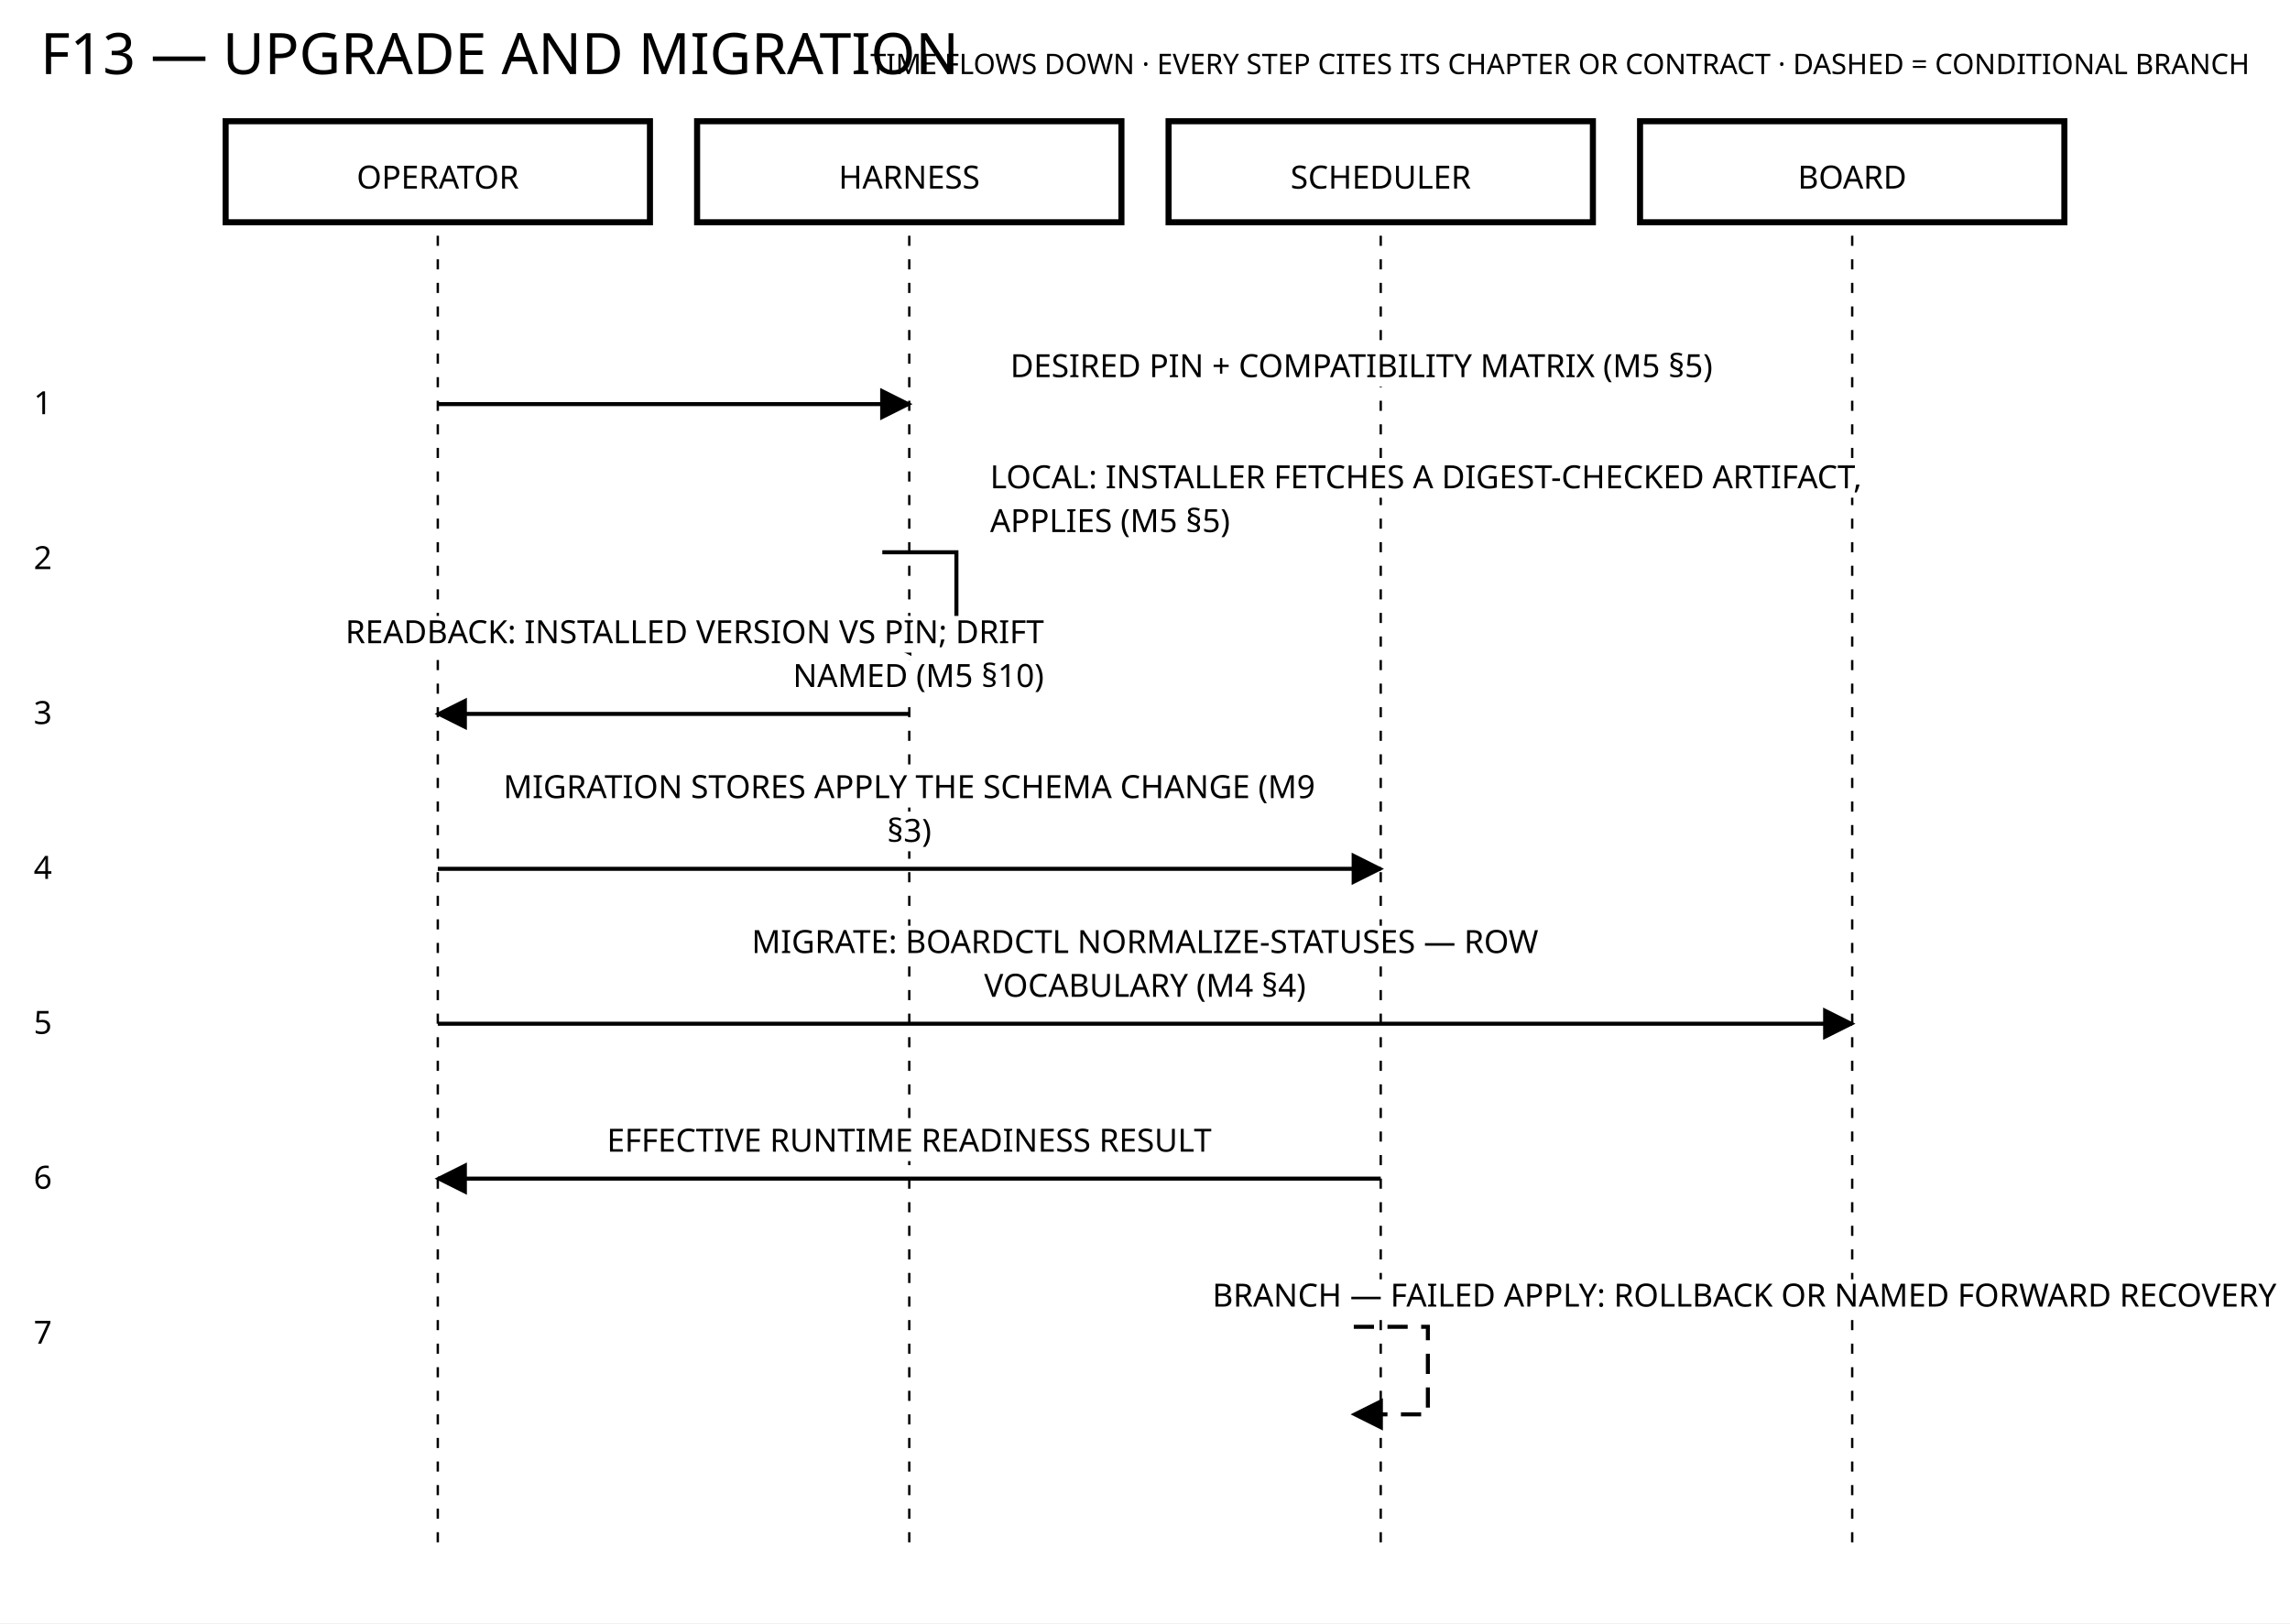
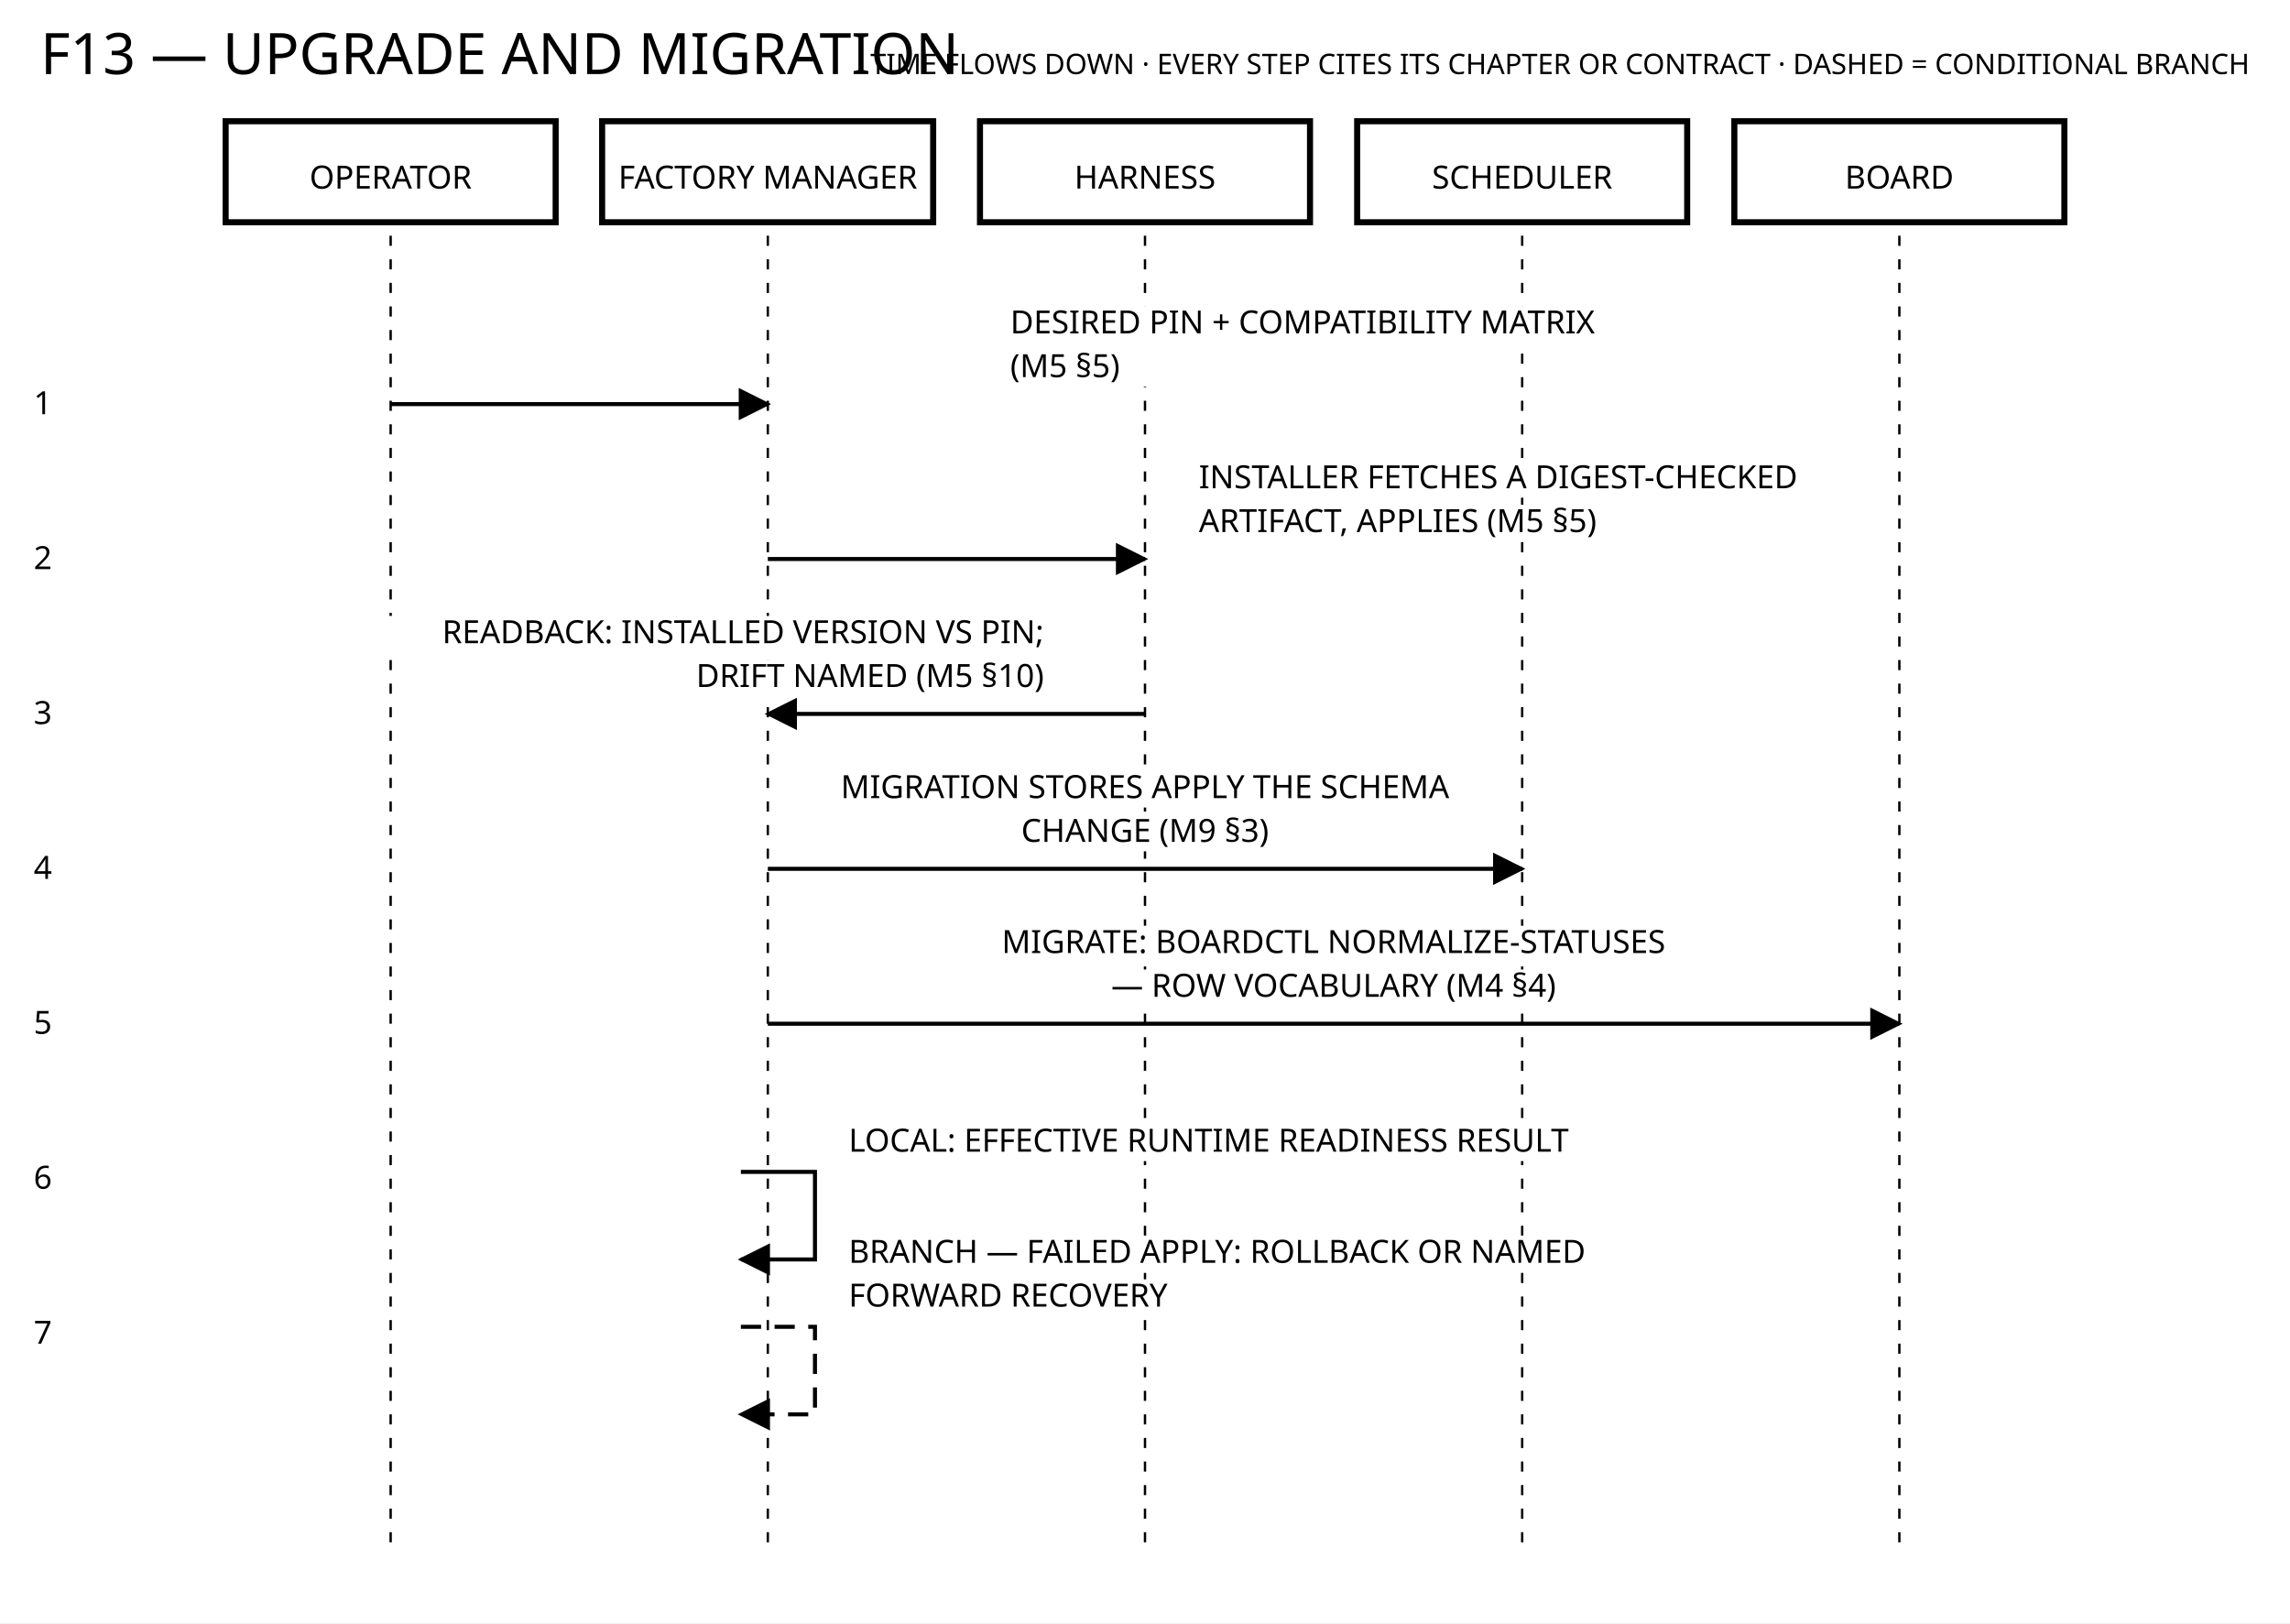
<svg xmlns="http://www.w3.org/2000/svg" width="170.0mm" height="120.5mm" viewBox="0 0 680 482.0" preserveAspectRatio="xMidYMid meet">
  <rect width="680" height="482.0" fill="#ffffff" />
  <defs>
    <marker id="ar" viewBox="0 0 10 10" refX="9" refY="5" markerWidth="8" markerHeight="8" orient="auto">
      <path d="M0,0 L10,5 L0,10 z" fill="#000000" />
    </marker>
  </defs>
  <g font-family="Routed Gothic Narrow, Routed Gothic, sans-serif">
    <text x="12.0" y="22.0" font-size="17.00" fill="#000000" text-anchor="start">F13 — UPGRADE AND MIGRATION</text>
    <text x="668.0" y="22.0" font-size="8.40" fill="#000000" text-anchor="end">TIME FLOWS DOWN · EVERY STEP CITES ITS CHAPTER OR CONTRACT · DASHED = CONDITIONAL BRANCH</text>
-     <rect x="67.0" y="36.0" width="126.0" height="30.0" fill="#ffffff" stroke="#000000" stroke-width="1.8" />
-     <text x="130.0" y="56.0" font-size="9.50" fill="#000000" text-anchor="middle">OPERATOR</text>
-     <polyline points="130.0,70.0 130.0,462.0" fill="none" stroke="#000000" stroke-width="0.7" stroke-dasharray="3 4" />
-     <rect x="207.0" y="36.0" width="126.0" height="30.0" fill="#ffffff" stroke="#000000" stroke-width="1.8" />
-     <text x="270.0" y="56.0" font-size="9.50" fill="#000000" text-anchor="middle">HARNESS</text>
-     <polyline points="270.0,70.0 270.0,462.0" fill="none" stroke="#000000" stroke-width="0.7" stroke-dasharray="3 4" />
-     <rect x="347.0" y="36.0" width="126.0" height="30.0" fill="#ffffff" stroke="#000000" stroke-width="1.8" />
-     <text x="410.0" y="56.0" font-size="9.50" fill="#000000" text-anchor="middle">SCHEDULER</text>
-     <polyline points="410.0,70.0 410.0,462.0" fill="none" stroke="#000000" stroke-width="0.7" stroke-dasharray="3 4" />
-     <rect x="487.0" y="36.0" width="126.0" height="30.0" fill="#ffffff" stroke="#000000" stroke-width="1.8" />
-     <text x="550.0" y="56.0" font-size="9.50" fill="#000000" text-anchor="middle">BOARD</text>
-     <polyline points="550.0,70.0 550.0,462.0" fill="none" stroke="#000000" stroke-width="0.7" stroke-dasharray="3 4" />
+     <rect x="67.0" y="36.0" width="98.0" height="30.0" fill="#ffffff" stroke="#000000" stroke-width="1.8" />
+     <text x="116.0" y="56.0" font-size="9.50" fill="#000000" text-anchor="middle">OPERATOR</text>
+     <polyline points="116.0,70.0 116.0,462.0" fill="none" stroke="#000000" stroke-width="0.7" stroke-dasharray="3 4" />
+     <rect x="178.8" y="36.0" width="98.3" height="30.0" fill="#ffffff" stroke="#000000" stroke-width="1.8" />
+     <text x="228.0" y="56.0" font-size="9.50" fill="#000000" text-anchor="middle">FACTORY MANAGER</text>
+     <polyline points="228.0,70.0 228.0,462.0" fill="none" stroke="#000000" stroke-width="0.7" stroke-dasharray="3 4" />
+     <rect x="291.0" y="36.0" width="98.0" height="30.0" fill="#ffffff" stroke="#000000" stroke-width="1.8" />
+     <text x="340.0" y="56.0" font-size="9.50" fill="#000000" text-anchor="middle">HARNESS</text>
+     <polyline points="340.0,70.0 340.0,462.0" fill="none" stroke="#000000" stroke-width="0.7" stroke-dasharray="3 4" />
+     <rect x="403.0" y="36.0" width="98.0" height="30.0" fill="#ffffff" stroke="#000000" stroke-width="1.8" />
+     <text x="452.0" y="56.0" font-size="9.50" fill="#000000" text-anchor="middle">SCHEDULER</text>
+     <polyline points="452.0,70.0 452.0,462.0" fill="none" stroke="#000000" stroke-width="0.7" stroke-dasharray="3 4" />
+     <rect x="515.0" y="36.0" width="98.0" height="30.0" fill="#ffffff" stroke="#000000" stroke-width="1.8" />
+     <text x="564.0" y="56.0" font-size="9.50" fill="#000000" text-anchor="middle">BOARD</text>
+     <polyline points="564.0,70.0 564.0,462.0" fill="none" stroke="#000000" stroke-width="0.7" stroke-dasharray="3 4" />
    <text x="10.0" y="123.0" font-size="9.50" fill="#000000" text-anchor="start">1</text>
-     <polyline points="130.0,120.0 270.0,120.0" fill="none" stroke="#000000" stroke-width="1.2" marker-end="url(#ar)" />
-     <rect x="297.0" y="103.9" width="237.0" height="10.9" fill="#ffffff" />
-     <text x="300.0" y="112.0" font-size="9.50" fill="#000000" text-anchor="start">DESIRED PIN + COMPATIBILITY MATRIX (M5 §5)</text>
+     <polyline points="116.0,120.0 228.0,120.0" fill="none" stroke="#000000" stroke-width="1.2" marker-end="url(#ar)" />
+     <rect x="297.0" y="90.9" width="193.0" height="10.9" fill="#ffffff" />
+     <text x="300.0" y="99.0" font-size="9.50" fill="#000000" text-anchor="start">DESIRED PIN + COMPATIBILITY MATRIX</text>
+     <rect x="297.0" y="103.9" width="44.5" height="10.9" fill="#ffffff" />
+     <text x="300.0" y="112.0" font-size="9.50" fill="#000000" text-anchor="start">(M5 §5)</text>
    <text x="10.0" y="169.0" font-size="9.50" fill="#000000" text-anchor="start">2</text>
-     <polyline points="262.0,164.0 284.0,164.0 284.0,190.0 262.0,190.0" fill="none" stroke="#000000" stroke-width="1.2" marker-end="url(#ar)" />
-     <rect x="291.0" y="136.9" width="286.5" height="10.9" fill="#ffffff" />
-     <text x="294.0" y="145.0" font-size="9.50" fill="#000000" text-anchor="start">LOCAL: INSTALLER FETCHES A DIGEST-CHECKED ARTIFACT,</text>
-     <rect x="291.0" y="149.9" width="88.5" height="10.9" fill="#ffffff" />
-     <text x="294.0" y="158.0" font-size="9.50" fill="#000000" text-anchor="start">APPLIES (M5 §5)</text>
+     <polyline points="228.0,166.0 340.0,166.0" fill="none" stroke="#000000" stroke-width="1.2" marker-end="url(#ar)" />
+     <rect x="353.0" y="136.9" width="193.0" height="10.9" fill="#ffffff" />
+     <text x="356.0" y="145.0" font-size="9.50" fill="#000000" text-anchor="start">INSTALLER FETCHES A DIGEST-CHECKED</text>
+     <rect x="353.0" y="149.9" width="143.5" height="10.9" fill="#ffffff" />
+     <text x="356.0" y="158.0" font-size="9.50" fill="#000000" text-anchor="start">ARTIFACT, APPLIES (M5 §5)</text>
    <text x="10.0" y="215.0" font-size="9.50" fill="#000000" text-anchor="start">3</text>
-     <polyline points="270.0,212.0 130.0,212.0" fill="none" stroke="#000000" stroke-width="1.2" marker-end="url(#ar)" />
-     <rect x="78.5" y="182.9" width="231.5" height="10.9" fill="#ffffff" />
-     <text x="310.0" y="191.0" font-size="9.50" fill="#000000" text-anchor="end">READBACK: INSTALLED VERSION VS PIN; DRIFT</text>
-     <rect x="227.0" y="195.9" width="83.0" height="10.9" fill="#ffffff" />
-     <text x="310.0" y="204.0" font-size="9.50" fill="#000000" text-anchor="end">NAMED (M5 §10)</text>
+     <polyline points="340.0,212.0 228.0,212.0" fill="none" stroke="#000000" stroke-width="1.2" marker-end="url(#ar)" />
+     <rect x="111.5" y="182.9" width="198.5" height="10.9" fill="#ffffff" />
+     <text x="310.0" y="191.0" font-size="9.50" fill="#000000" text-anchor="end">READBACK: INSTALLED VERSION VS PIN;</text>
+     <rect x="194.0" y="195.9" width="116.0" height="10.9" fill="#ffffff" />
+     <text x="310.0" y="204.0" font-size="9.50" fill="#000000" text-anchor="end">DRIFT NAMED (M5 §10)</text>
    <text x="10.0" y="261.0" font-size="9.50" fill="#000000" text-anchor="start">4</text>
-     <polyline points="130.0,258.0 410.0,258.0" fill="none" stroke="#000000" stroke-width="1.2" marker-end="url(#ar)" />
-     <rect x="146.0" y="228.9" width="248.0" height="10.9" fill="#ffffff" />
-     <text x="270.0" y="237.0" font-size="9.50" fill="#000000" text-anchor="middle">MIGRATION STORES APPLY THE SCHEMA CHANGE (M9</text>
-     <rect x="258.8" y="241.9" width="22.5" height="10.9" fill="#ffffff" />
-     <text x="270.0" y="250.0" font-size="9.50" fill="#000000" text-anchor="middle">§3)</text>
+     <polyline points="228.0,258.0 452.0,258.0" fill="none" stroke="#000000" stroke-width="1.2" marker-end="url(#ar)" />
+     <rect x="246.2" y="228.9" width="187.5" height="10.9" fill="#ffffff" />
+     <text x="340.0" y="237.0" font-size="9.50" fill="#000000" text-anchor="middle">MIGRATION STORES APPLY THE SCHEMA</text>
+     <rect x="298.5" y="241.9" width="83.0" height="10.9" fill="#ffffff" />
+     <text x="340.0" y="250.0" font-size="9.50" fill="#000000" text-anchor="middle">CHANGE (M9 §3)</text>
    <text x="10.0" y="307.0" font-size="9.50" fill="#000000" text-anchor="start">5</text>
-     <polyline points="130.0,304.0 550.0,304.0" fill="none" stroke="#000000" stroke-width="1.2" marker-end="url(#ar)" />
-     <rect x="221.5" y="274.9" width="237.0" height="10.9" fill="#ffffff" />
-     <text x="340.0" y="283.0" font-size="9.50" fill="#000000" text-anchor="middle">MIGRATE: BOARDCTL NORMALIZE-STATUSES — ROW</text>
-     <rect x="287.5" y="287.9" width="105.0" height="10.9" fill="#ffffff" />
-     <text x="340.0" y="296.0" font-size="9.50" fill="#000000" text-anchor="middle">VOCABULARY (M4 §4)</text>
+     <polyline points="228.0,304.0 564.0,304.0" fill="none" stroke="#000000" stroke-width="1.2" marker-end="url(#ar)" />
+     <rect x="294.0" y="274.9" width="204.0" height="10.9" fill="#ffffff" />
+     <text x="396.0" y="283.0" font-size="9.50" fill="#000000" text-anchor="middle">MIGRATE: BOARDCTL NORMALIZE-STATUSES</text>
+     <rect x="327.0" y="287.9" width="138.0" height="10.9" fill="#ffffff" />
+     <text x="396.0" y="296.0" font-size="9.50" fill="#000000" text-anchor="middle">— ROW VOCABULARY (M4 §4)</text>
    <text x="10.0" y="353.0" font-size="9.50" fill="#000000" text-anchor="start">6</text>
-     <polyline points="410.0,350.0 130.0,350.0" fill="none" stroke="#000000" stroke-width="1.2" marker-end="url(#ar)" />
-     <rect x="173.5" y="333.9" width="193.0" height="10.9" fill="#ffffff" />
-     <text x="270.0" y="342.0" font-size="9.50" fill="#000000" text-anchor="middle">EFFECTIVE RUNTIME READINESS RESULT</text>
+     <polyline points="220.0,348.0 242.0,348.0 242.0,374.0 220.0,374.0" fill="none" stroke="#000000" stroke-width="1.2" marker-end="url(#ar)" />
+     <rect x="249.0" y="333.9" width="231.5" height="10.9" fill="#ffffff" />
+     <text x="252.0" y="342.0" font-size="9.50" fill="#000000" text-anchor="start">LOCAL: EFFECTIVE RUNTIME READINESS RESULT</text>
    <text x="10.0" y="399.0" font-size="9.50" fill="#000000" text-anchor="start">7</text>
-     <polyline points="402.0,394.0 424.0,394.0 424.0,420.0 402.0,420.0" fill="none" stroke="#000000" stroke-width="1.2" stroke-dasharray="6 4" marker-end="url(#ar)" />
-     <rect x="357.0" y="379.9" width="319.5" height="10.9" fill="#ffffff" />
-     <text x="360.0" y="388.0" font-size="9.50" fill="#000000" text-anchor="start">BRANCH — FAILED APPLY: ROLLBACK OR NAMED FORWARD RECOVERY</text>
+     <polyline points="220.0,394.0 242.0,394.0 242.0,420.0 220.0,420.0" fill="none" stroke="#000000" stroke-width="1.2" stroke-dasharray="6 4" marker-end="url(#ar)" />
+     <rect x="249.0" y="366.9" width="226.0" height="10.9" fill="#ffffff" />
+     <text x="252.0" y="375.0" font-size="9.50" fill="#000000" text-anchor="start">BRANCH — FAILED APPLY: ROLLBACK OR NAMED</text>
+     <rect x="249.0" y="379.9" width="94.0" height="10.9" fill="#ffffff" />
+     <text x="252.0" y="388.0" font-size="9.50" fill="#000000" text-anchor="start">FORWARD RECOVERY</text>
  </g>
</svg>
